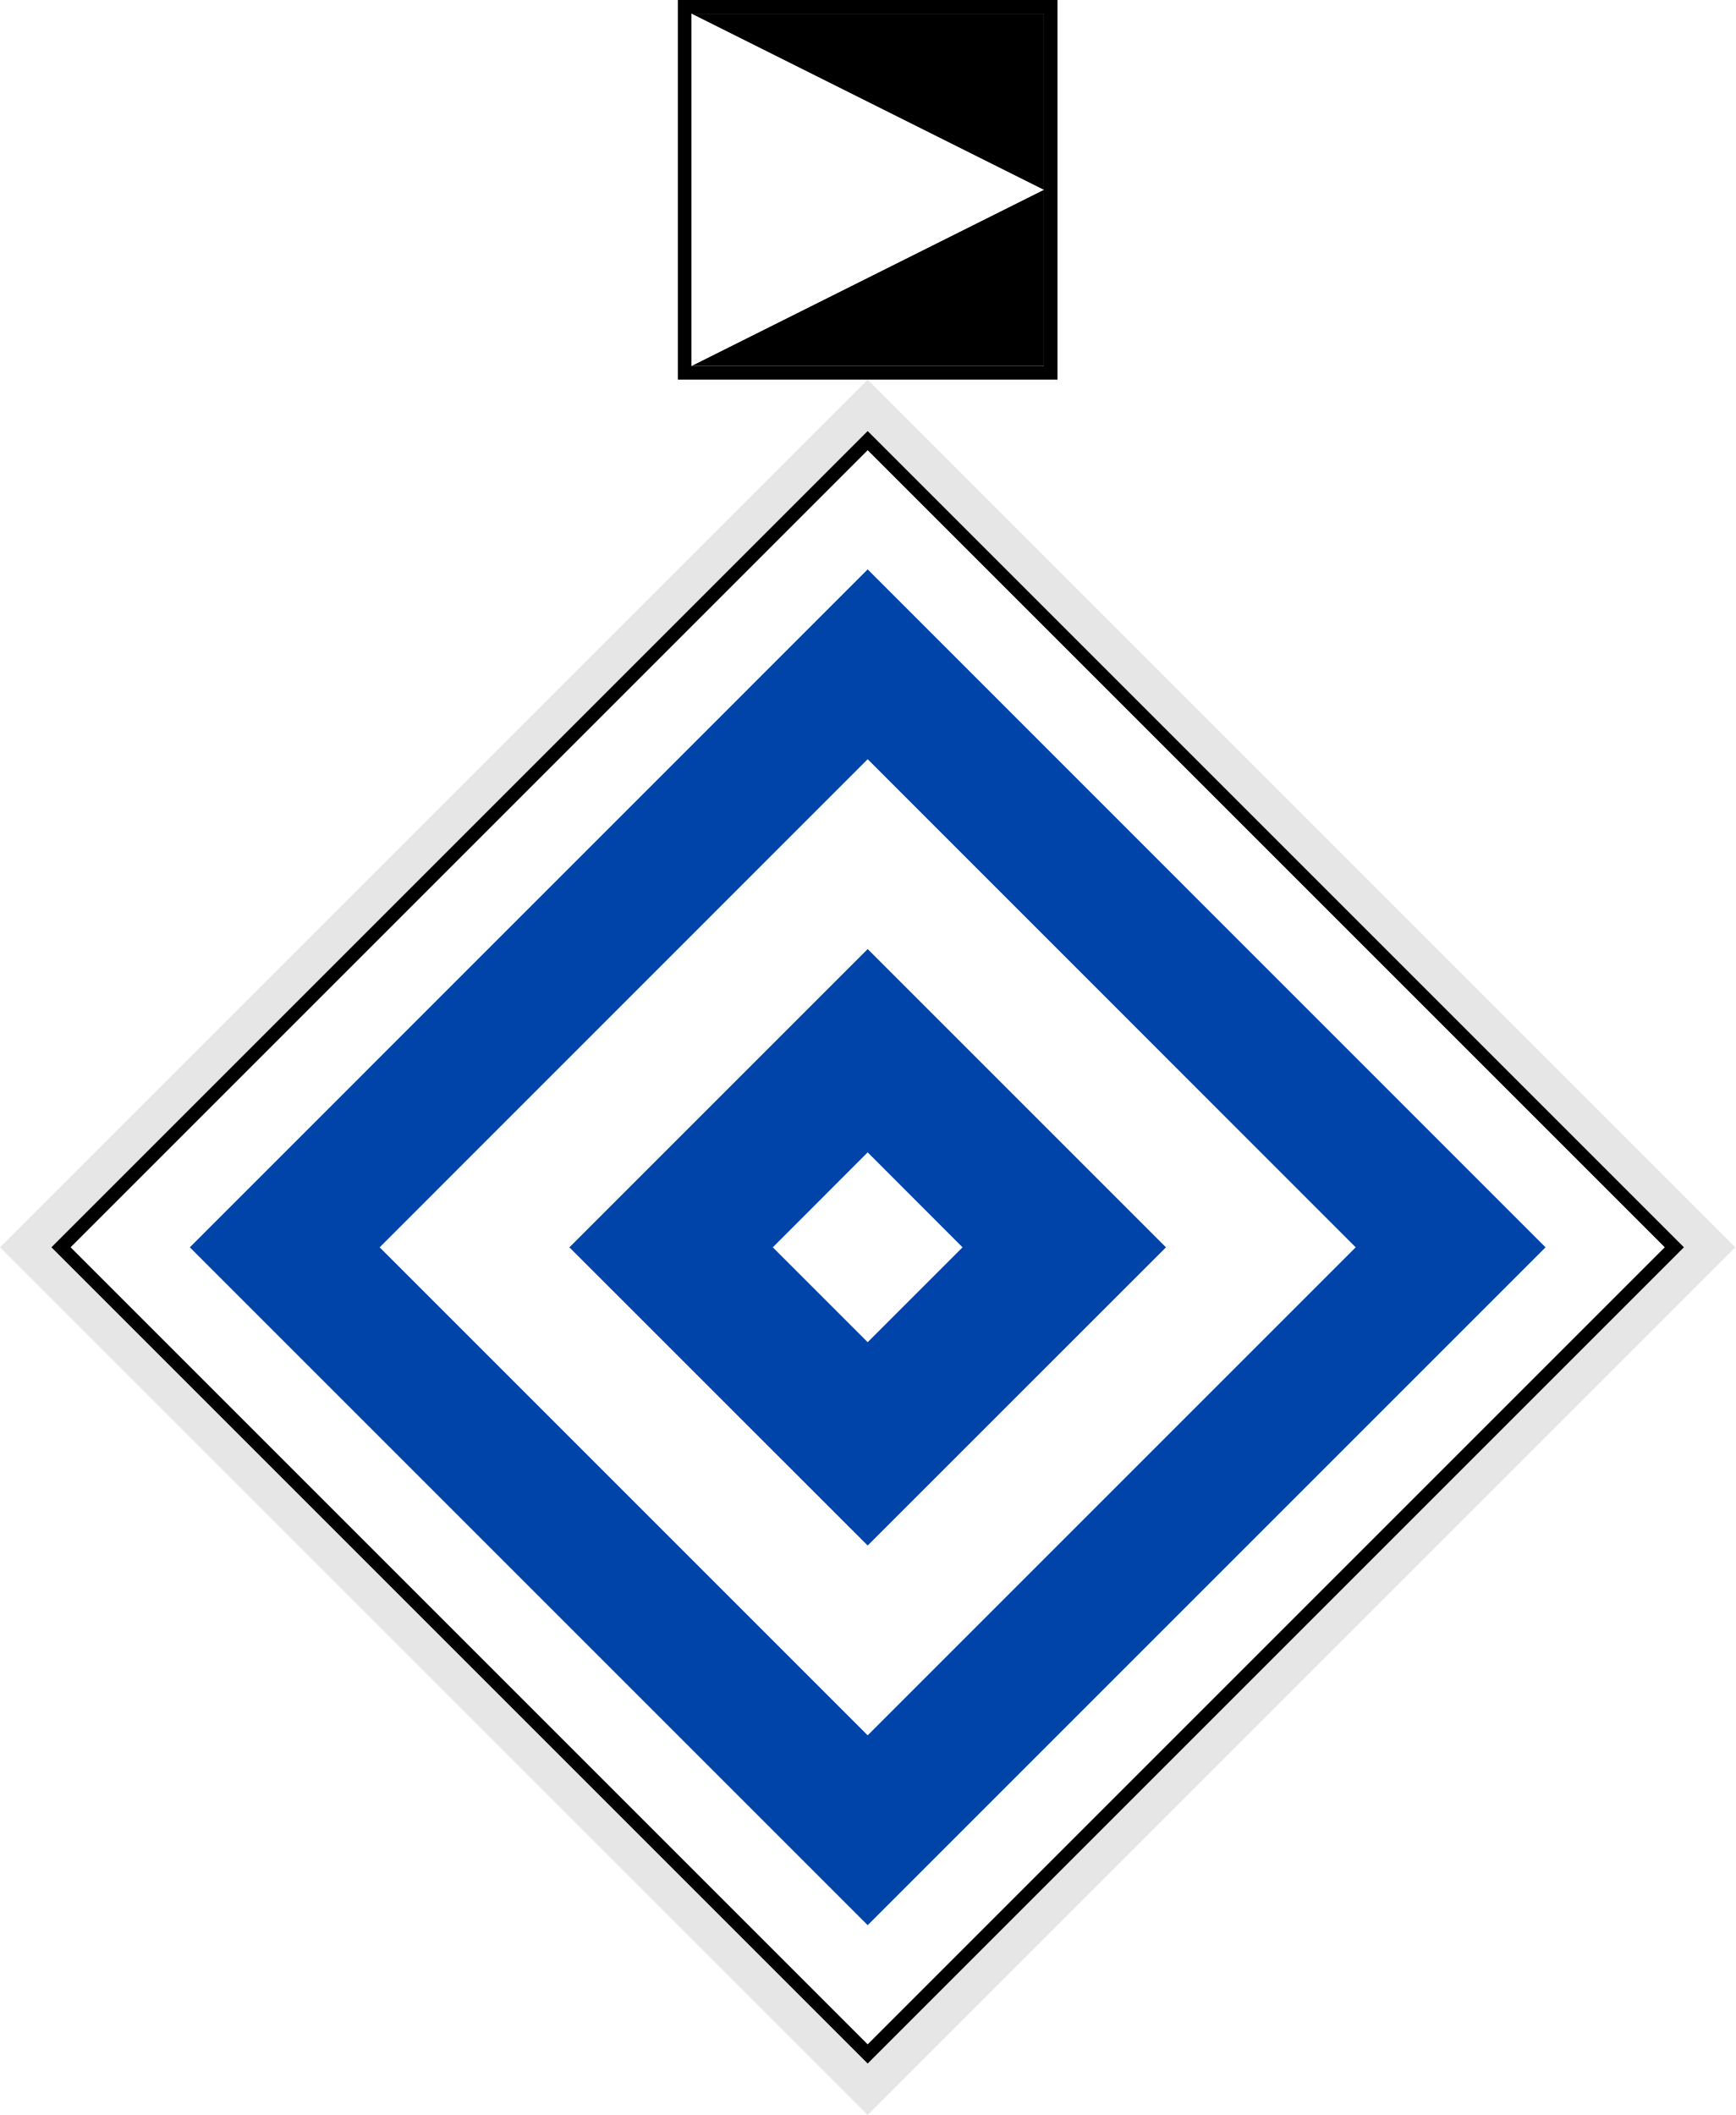
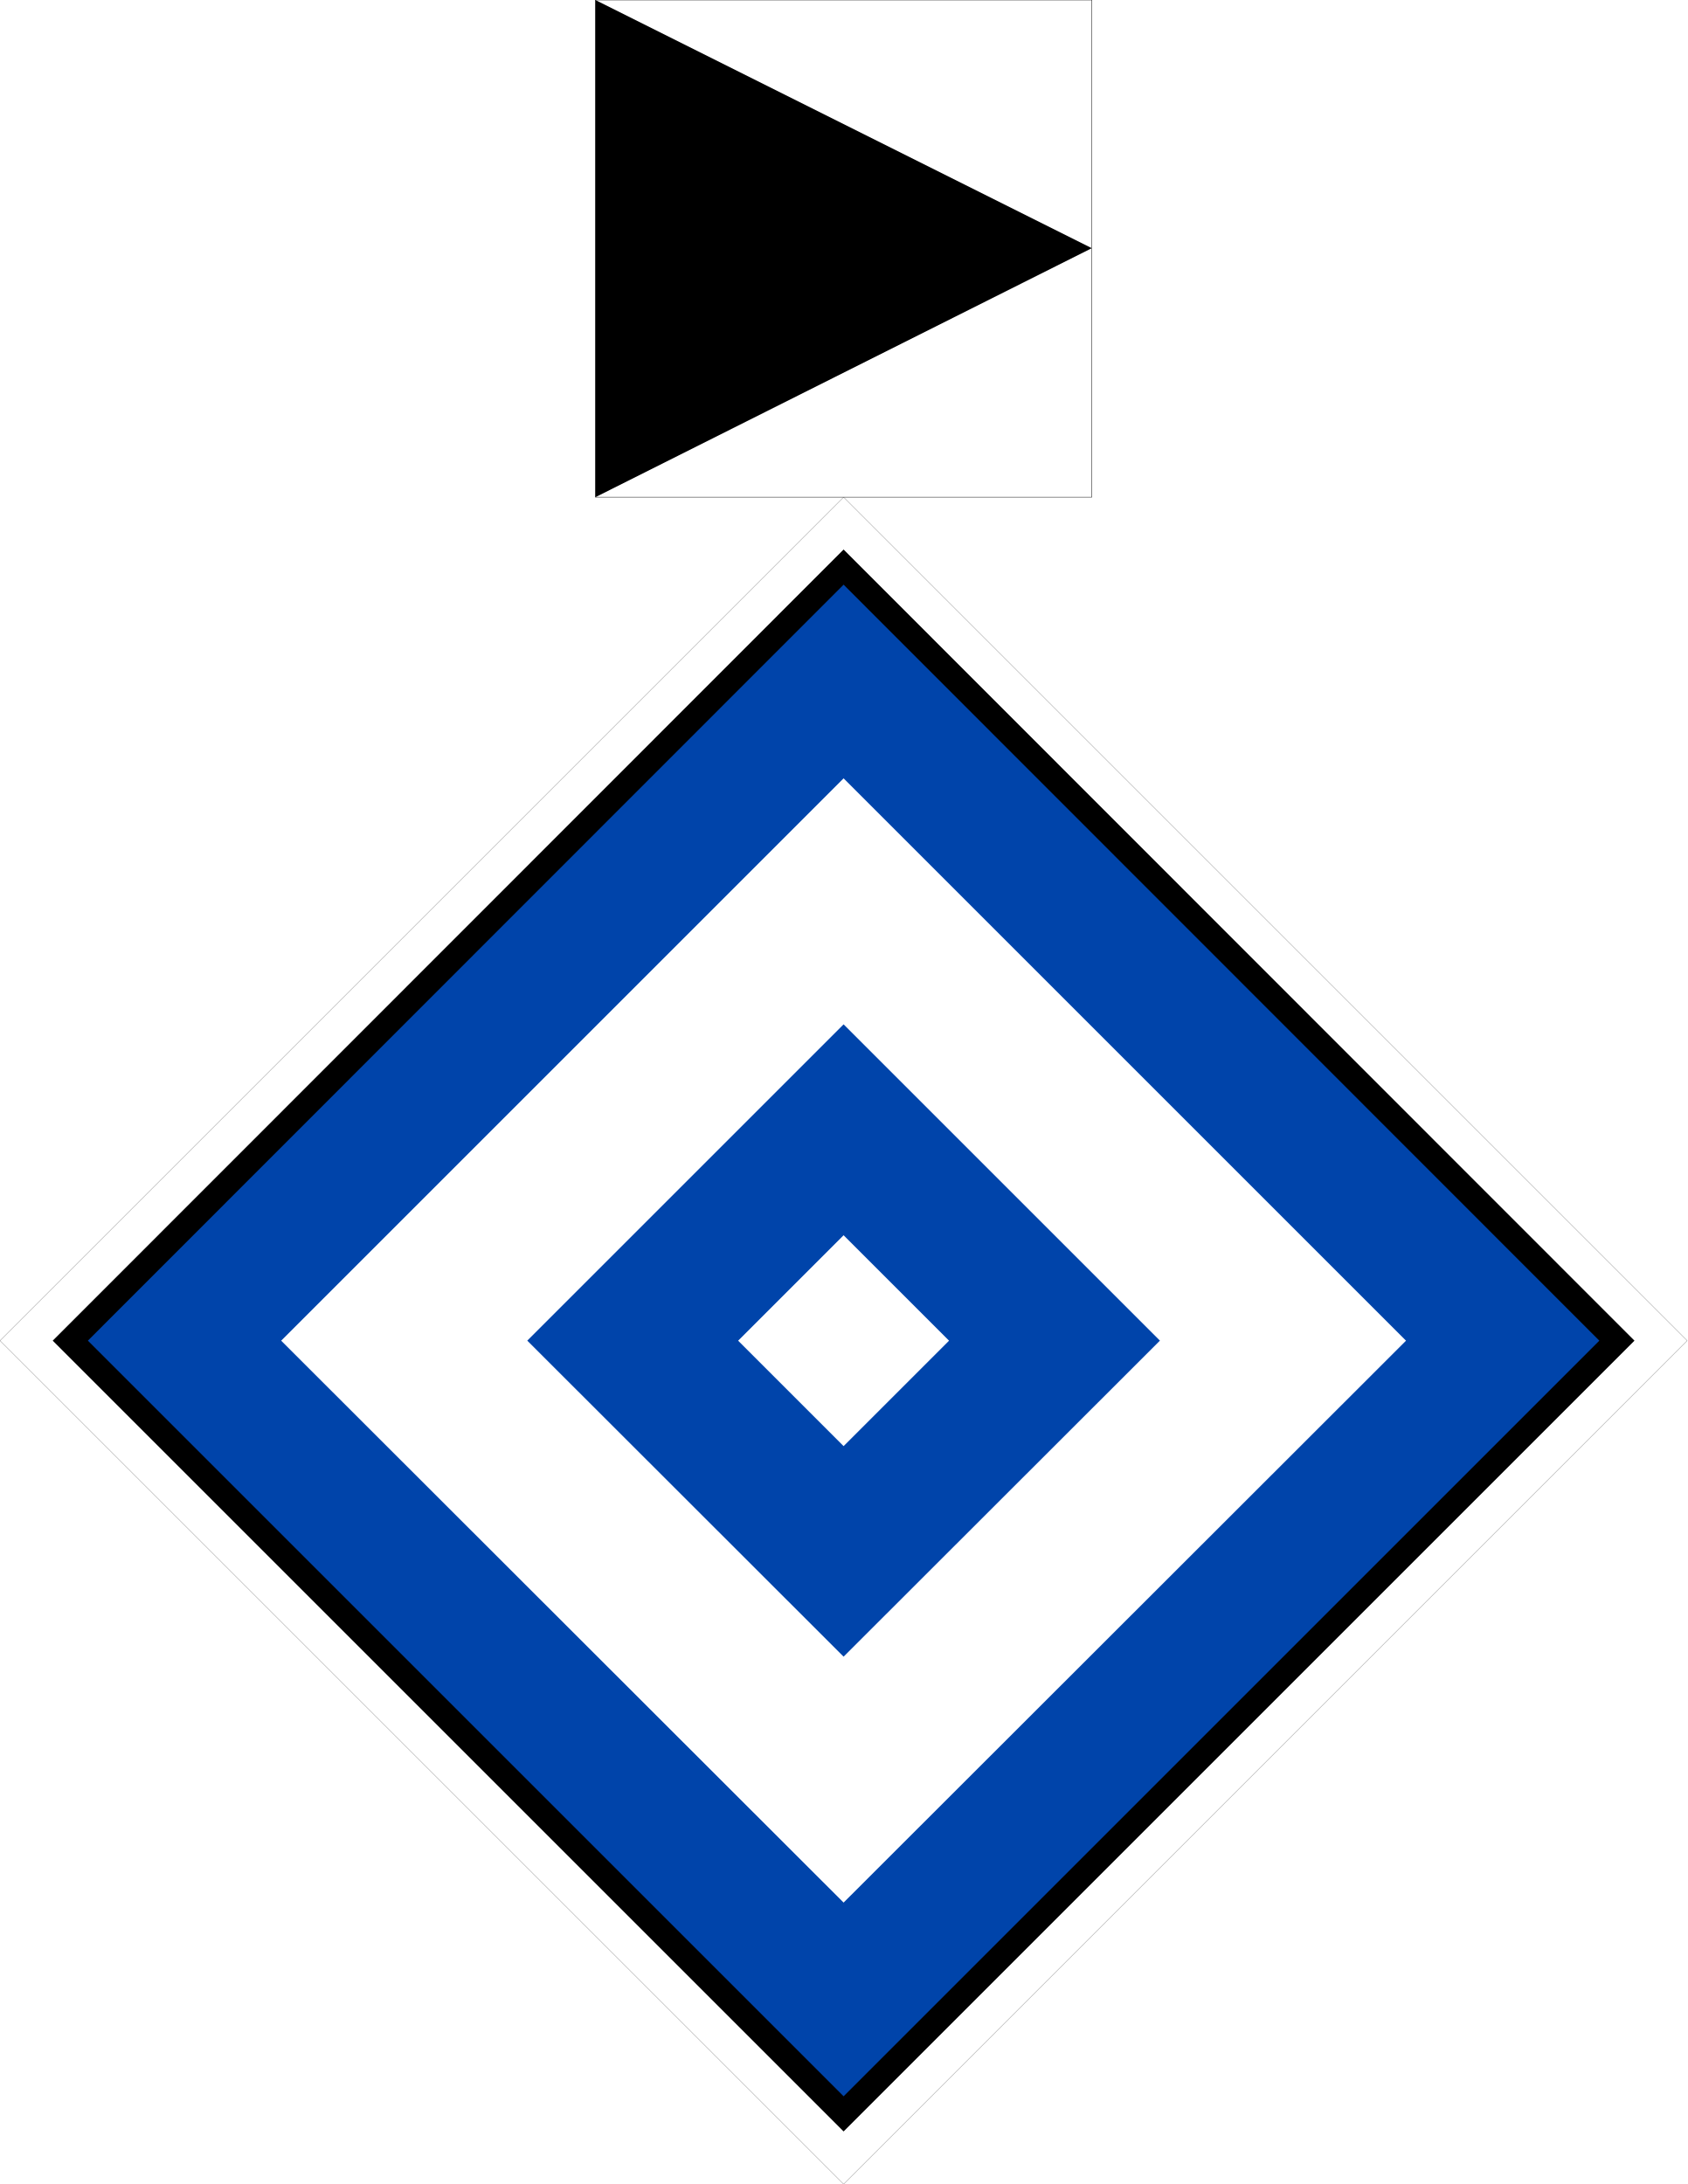
- <svg xmlns="http://www.w3.org/2000/svg" width="18" height="21.938" viewBox="0 0 18 21.938">
-   <path fill-rule="nonzero" fill="rgb(90.196%, 90.196%, 90.196%)" fill-opacity="1" d="M 0 12.938 L 9 3.938 L 18 12.938 L 9 21.938 Z M 0 12.938 " />
-   <path fill-rule="nonzero" fill="rgb(100%, 100%, 100%)" fill-opacity="1" stroke-width="1" stroke-linecap="butt" stroke-linejoin="miter" stroke="rgb(0%, 0%, 0%)" stroke-opacity="1" stroke-miterlimit="4" d="M -42.073 48.437 L 42.073 48.437 L 42.073 132.582 L -42.073 132.582 Z M -42.073 48.437 " transform="matrix(0.0994369, -0.0994369, 0.0994369, 0.0994369, 0, 3.9375)" />
-   <path fill-rule="nonzero" fill="rgb(0%, 26.667%, 66.667%)" fill-opacity="1" d="M 1.969 12.938 L 9 5.906 L 16.031 12.938 L 9 19.969 Z M 1.969 12.938 " />
-   <path fill-rule="nonzero" fill="rgb(100%, 100%, 100%)" fill-opacity="1" d="M 3.938 12.938 L 9 7.875 L 14.062 12.938 L 9 18 Z M 3.938 12.938 " />
-   <path fill-rule="nonzero" fill="rgb(0%, 26.667%, 66.667%)" fill-opacity="1" d="M 5.906 12.938 L 9 9.844 L 12.094 12.938 L 9 16.031 Z M 5.906 12.938 " />
-   <path fill-rule="nonzero" fill="rgb(100%, 100%, 100%)" fill-opacity="1" d="M 8.016 12.938 L 9 11.953 L 9.984 12.938 L 9 13.922 Z M 8.016 12.938 " />
-   <path fill-rule="nonzero" fill="rgb(100%, 100%, 100%)" fill-opacity="1" stroke-width="1" stroke-linecap="butt" stroke-linejoin="miter" stroke="rgb(0%, 0%, 0%)" stroke-opacity="1" stroke-miterlimit="4" d="M 50.5 0.5 L 77.5 0.5 L 77.5 27.5 L 50.5 27.5 Z M 50.5 0.5 " transform="matrix(0.140625, 0, 0, 0.140625, 0, 0)" />
-   <path fill-rule="nonzero" fill="rgb(0%, 0%, 0%)" fill-opacity="1" d="M 10.828 3.797 L 7.172 3.797 L 10.828 1.969 L 7.172 0.141 L 10.828 0.141 Z M 10.828 3.797 " />
+ <svg xmlns="http://www.w3.org/2000/svg" width="18" height="23.303" viewBox="0 0 18 23.303">
+   <path fill-rule="nonzero" fill="rgb(100%, 100%, 100%)" fill-opacity="1" stroke-width="0.265" stroke-linecap="butt" stroke-linejoin="miter" stroke="rgb(0%, 0%, 0%)" stroke-opacity="1" stroke-miterlimit="4" d="M 2565.628 2038.917 L 1282.814 3321.731 L 0 2038.917 L 1282.814 756.103 Z M 2565.628 2038.917 " transform="matrix(0.00701583, 0, 0, 0.00701583, 0, 0)" />
+   <path fill-rule="nonzero" fill="rgb(0%, 26.667%, 66.667%)" fill-opacity="1" stroke-width="10" stroke-linecap="butt" stroke-linejoin="miter" stroke="rgb(0%, 0%, 0%)" stroke-opacity="1" stroke-miterlimit="4" d="M 20.037 -460.036 L 460.036 -460.036 L 460.036 -20.037 L 19.933 -19.933 Z M 20.037 -460.036 " transform="matrix(-0.01875, 0.01875, -0.01875, -0.01875, 9, 5.303301)" />
+   <path fill-rule="nonzero" fill="rgb(100%, 100%, 100%)" fill-opacity="1" d="M 9 13.18 L 10.125 14.305 L 9 15.43 L 7.875 14.305 Z M 9 13.18 " />
+   <path fill="none" stroke-width="70" stroke-linecap="butt" stroke-linejoin="miter" stroke="rgb(100%, 100%, 100%)" stroke-opacity="1" stroke-miterlimit="5" d="M 496.457 16.458 L 746.457 16.458 L 746.353 266.354 L 496.457 266.458 Z M 496.457 16.458 " transform="matrix(0.01875, 0.01875, -0.01875, 0.01875, 0, 0)" />
+   <path fill-rule="nonzero" fill="rgb(100%, 100%, 100%)" fill-opacity="1" stroke-width="0.656" stroke-linecap="butt" stroke-linejoin="bevel" stroke="rgb(0%, 0%, 0%)" stroke-opacity="1" stroke-miterlimit="5" d="M 905.319 0 L 1660.309 0 L 1660.309 756.103 L 905.319 756.103 Z M 905.319 0 " transform="matrix(0.00701583, 0, 0, 0.00701583, 0, 0)" />
+   <path fill-rule="nonzero" fill="rgb(0%, 0%, 0%)" fill-opacity="1" d="M 6.352 0 C 11.648 2.648 11.648 2.648 11.648 2.648 L 6.352 5.305 Z M 6.352 0 " />
</svg>
